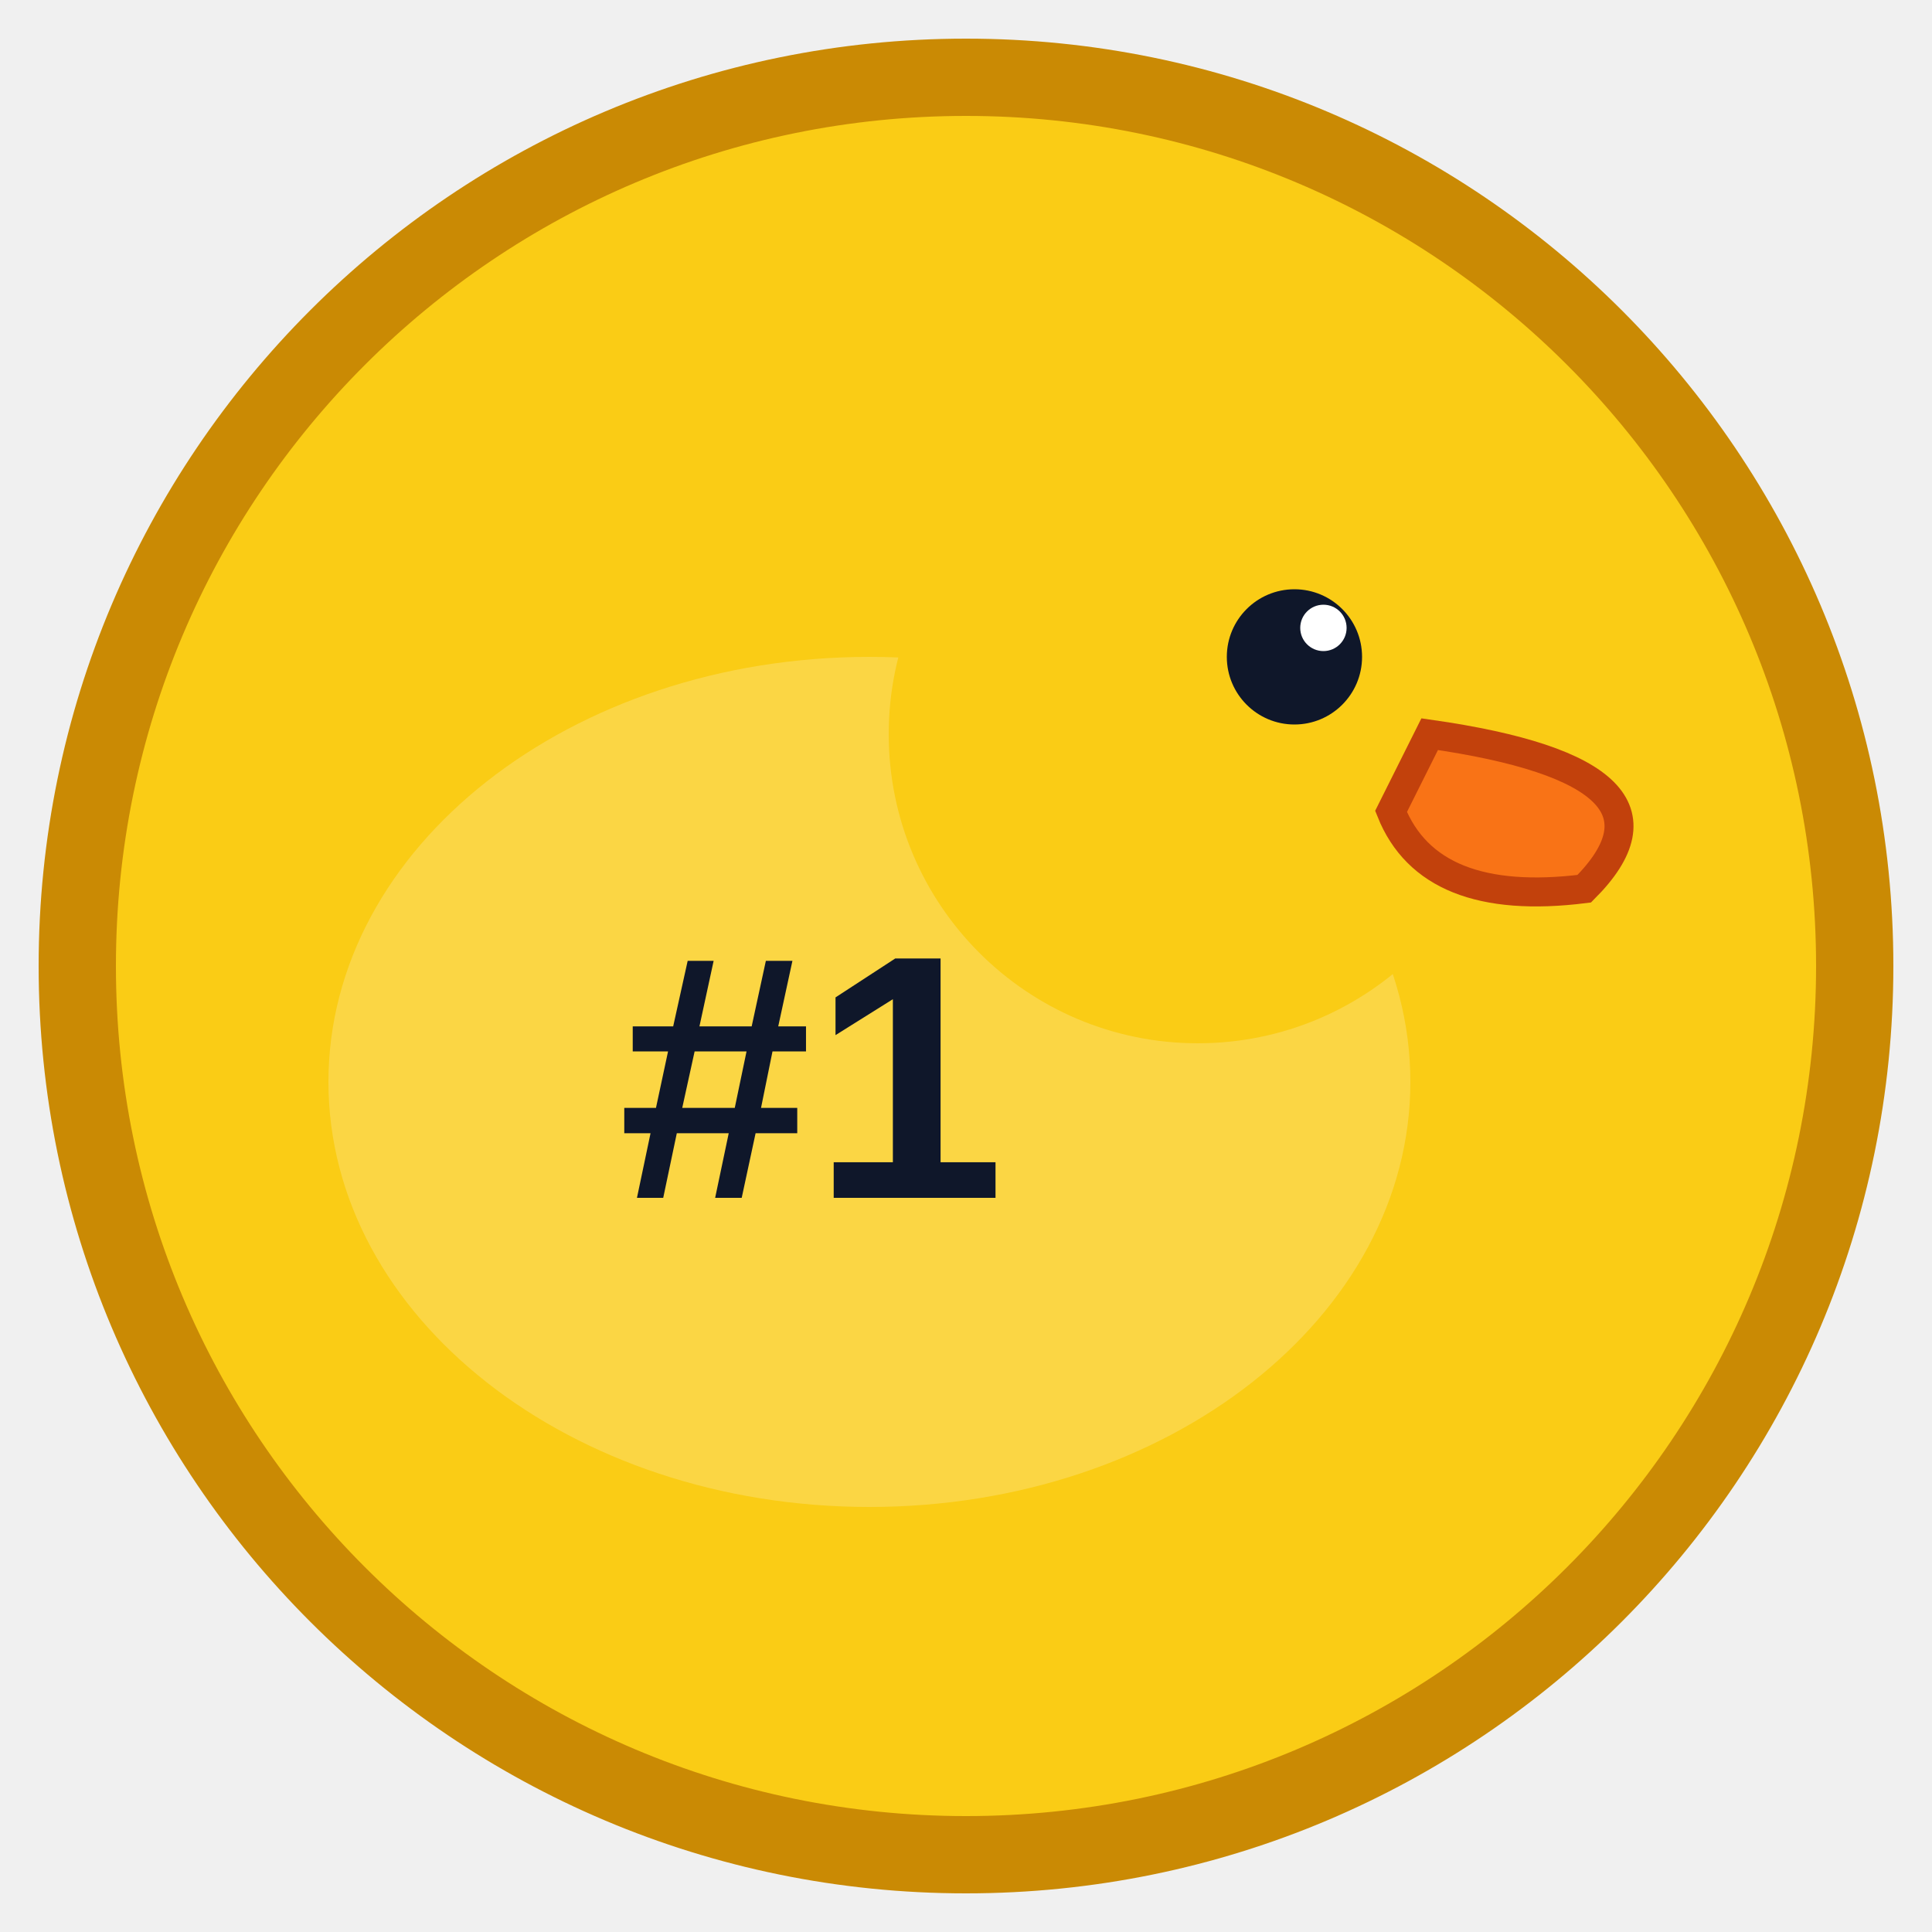
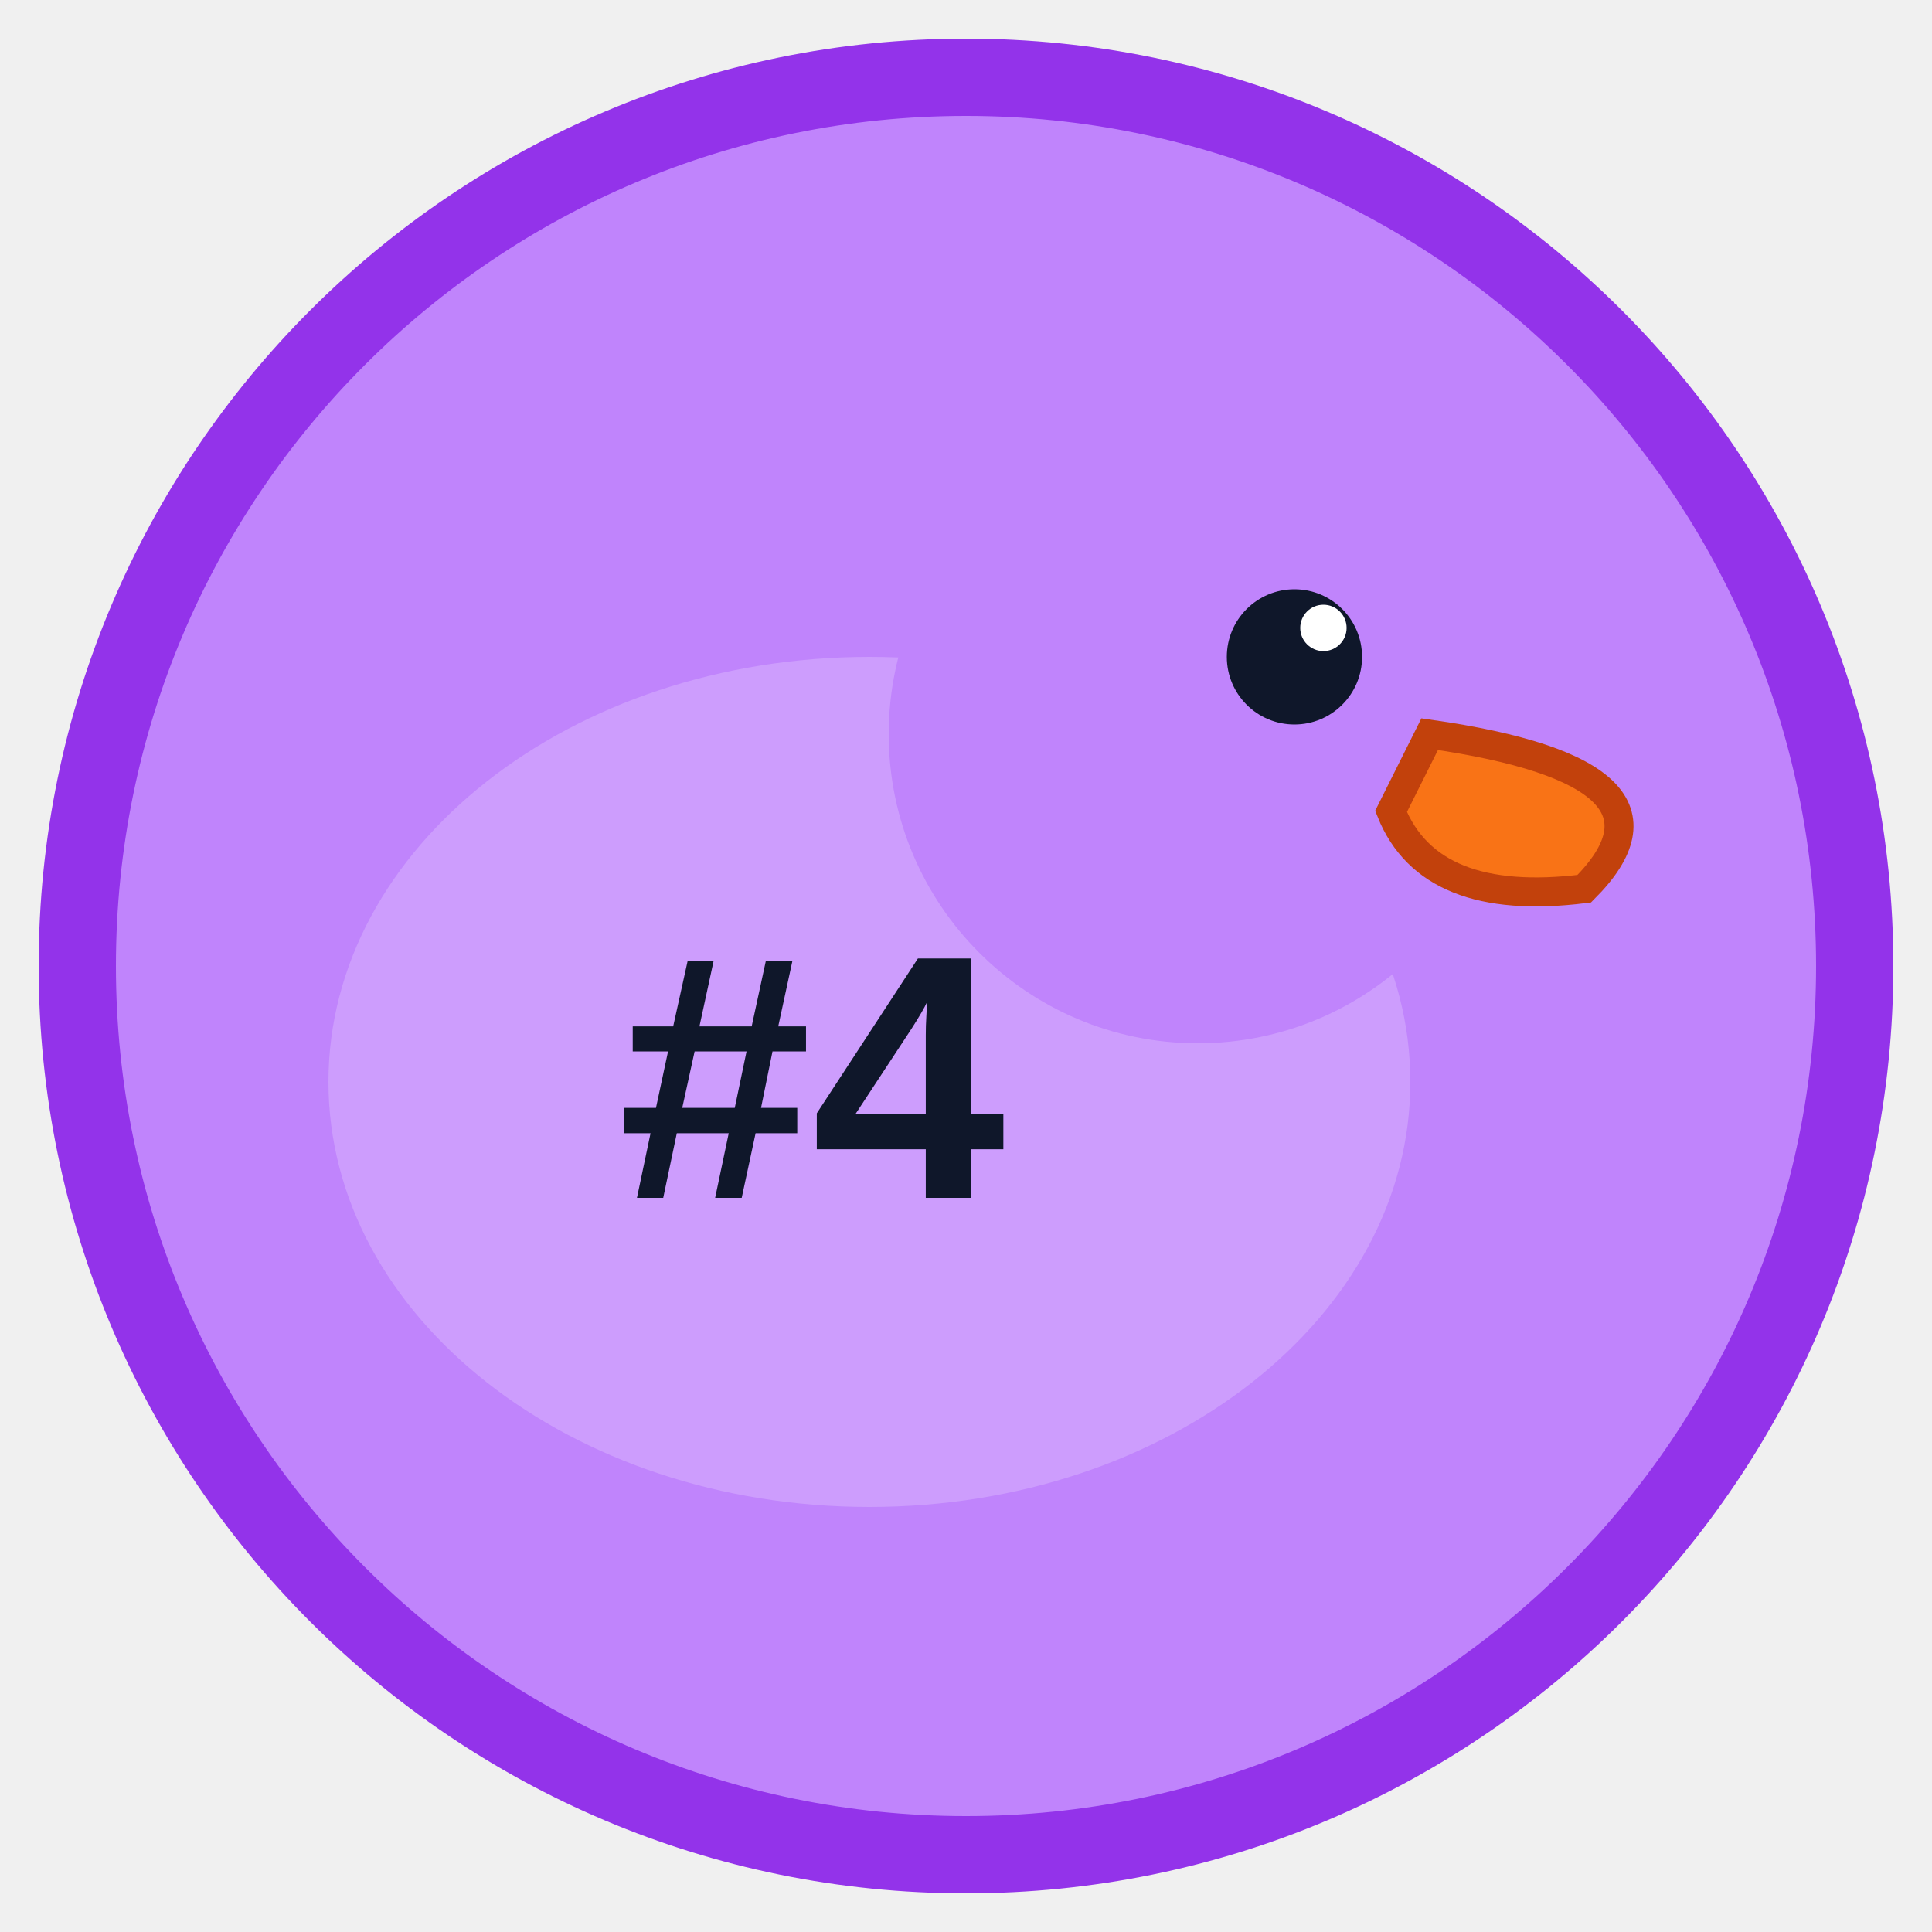
<svg xmlns="http://www.w3.org/2000/svg" viewBox="0 0 100 100" width="100" height="100">
-   <circle cx="50" cy="50" r="46" fill="#FACC15" stroke="#CA8A04" stroke-width="4" />
+   <circle cx="50" cy="50" r="46" fill="#C084FC" stroke="#9333EA" stroke-width="4" />
  <ellipse cx="45" cy="56" rx="28" ry="22" fill="#FFFFFF" fill-opacity="0.2" />
-   <circle cx="62" cy="38" r="16" fill="#FACC15" />
+   <circle cx="62" cy="38" r="16" fill="#C084FC" />
  <circle cx="67" cy="34" r="3.5" fill="#0F172A" />
  <circle cx="68.5" cy="32.5" r="1.2" fill="#FFFFFF" />
  <path d="M74,38 Q88,40 82,46 Q74,47 72,42 Z" fill="#F97316" stroke="#C2410C" stroke-width="1.5" />
-   <text x="32" y="62" font-family="Arial, sans-serif" font-size="18" font-weight="bold" fill="#0F172A">#1</text>
+   <text x="32" y="62" font-family="Arial, sans-serif" font-size="18" font-weight="bold" fill="#0F172A">#4</text>
</svg>
